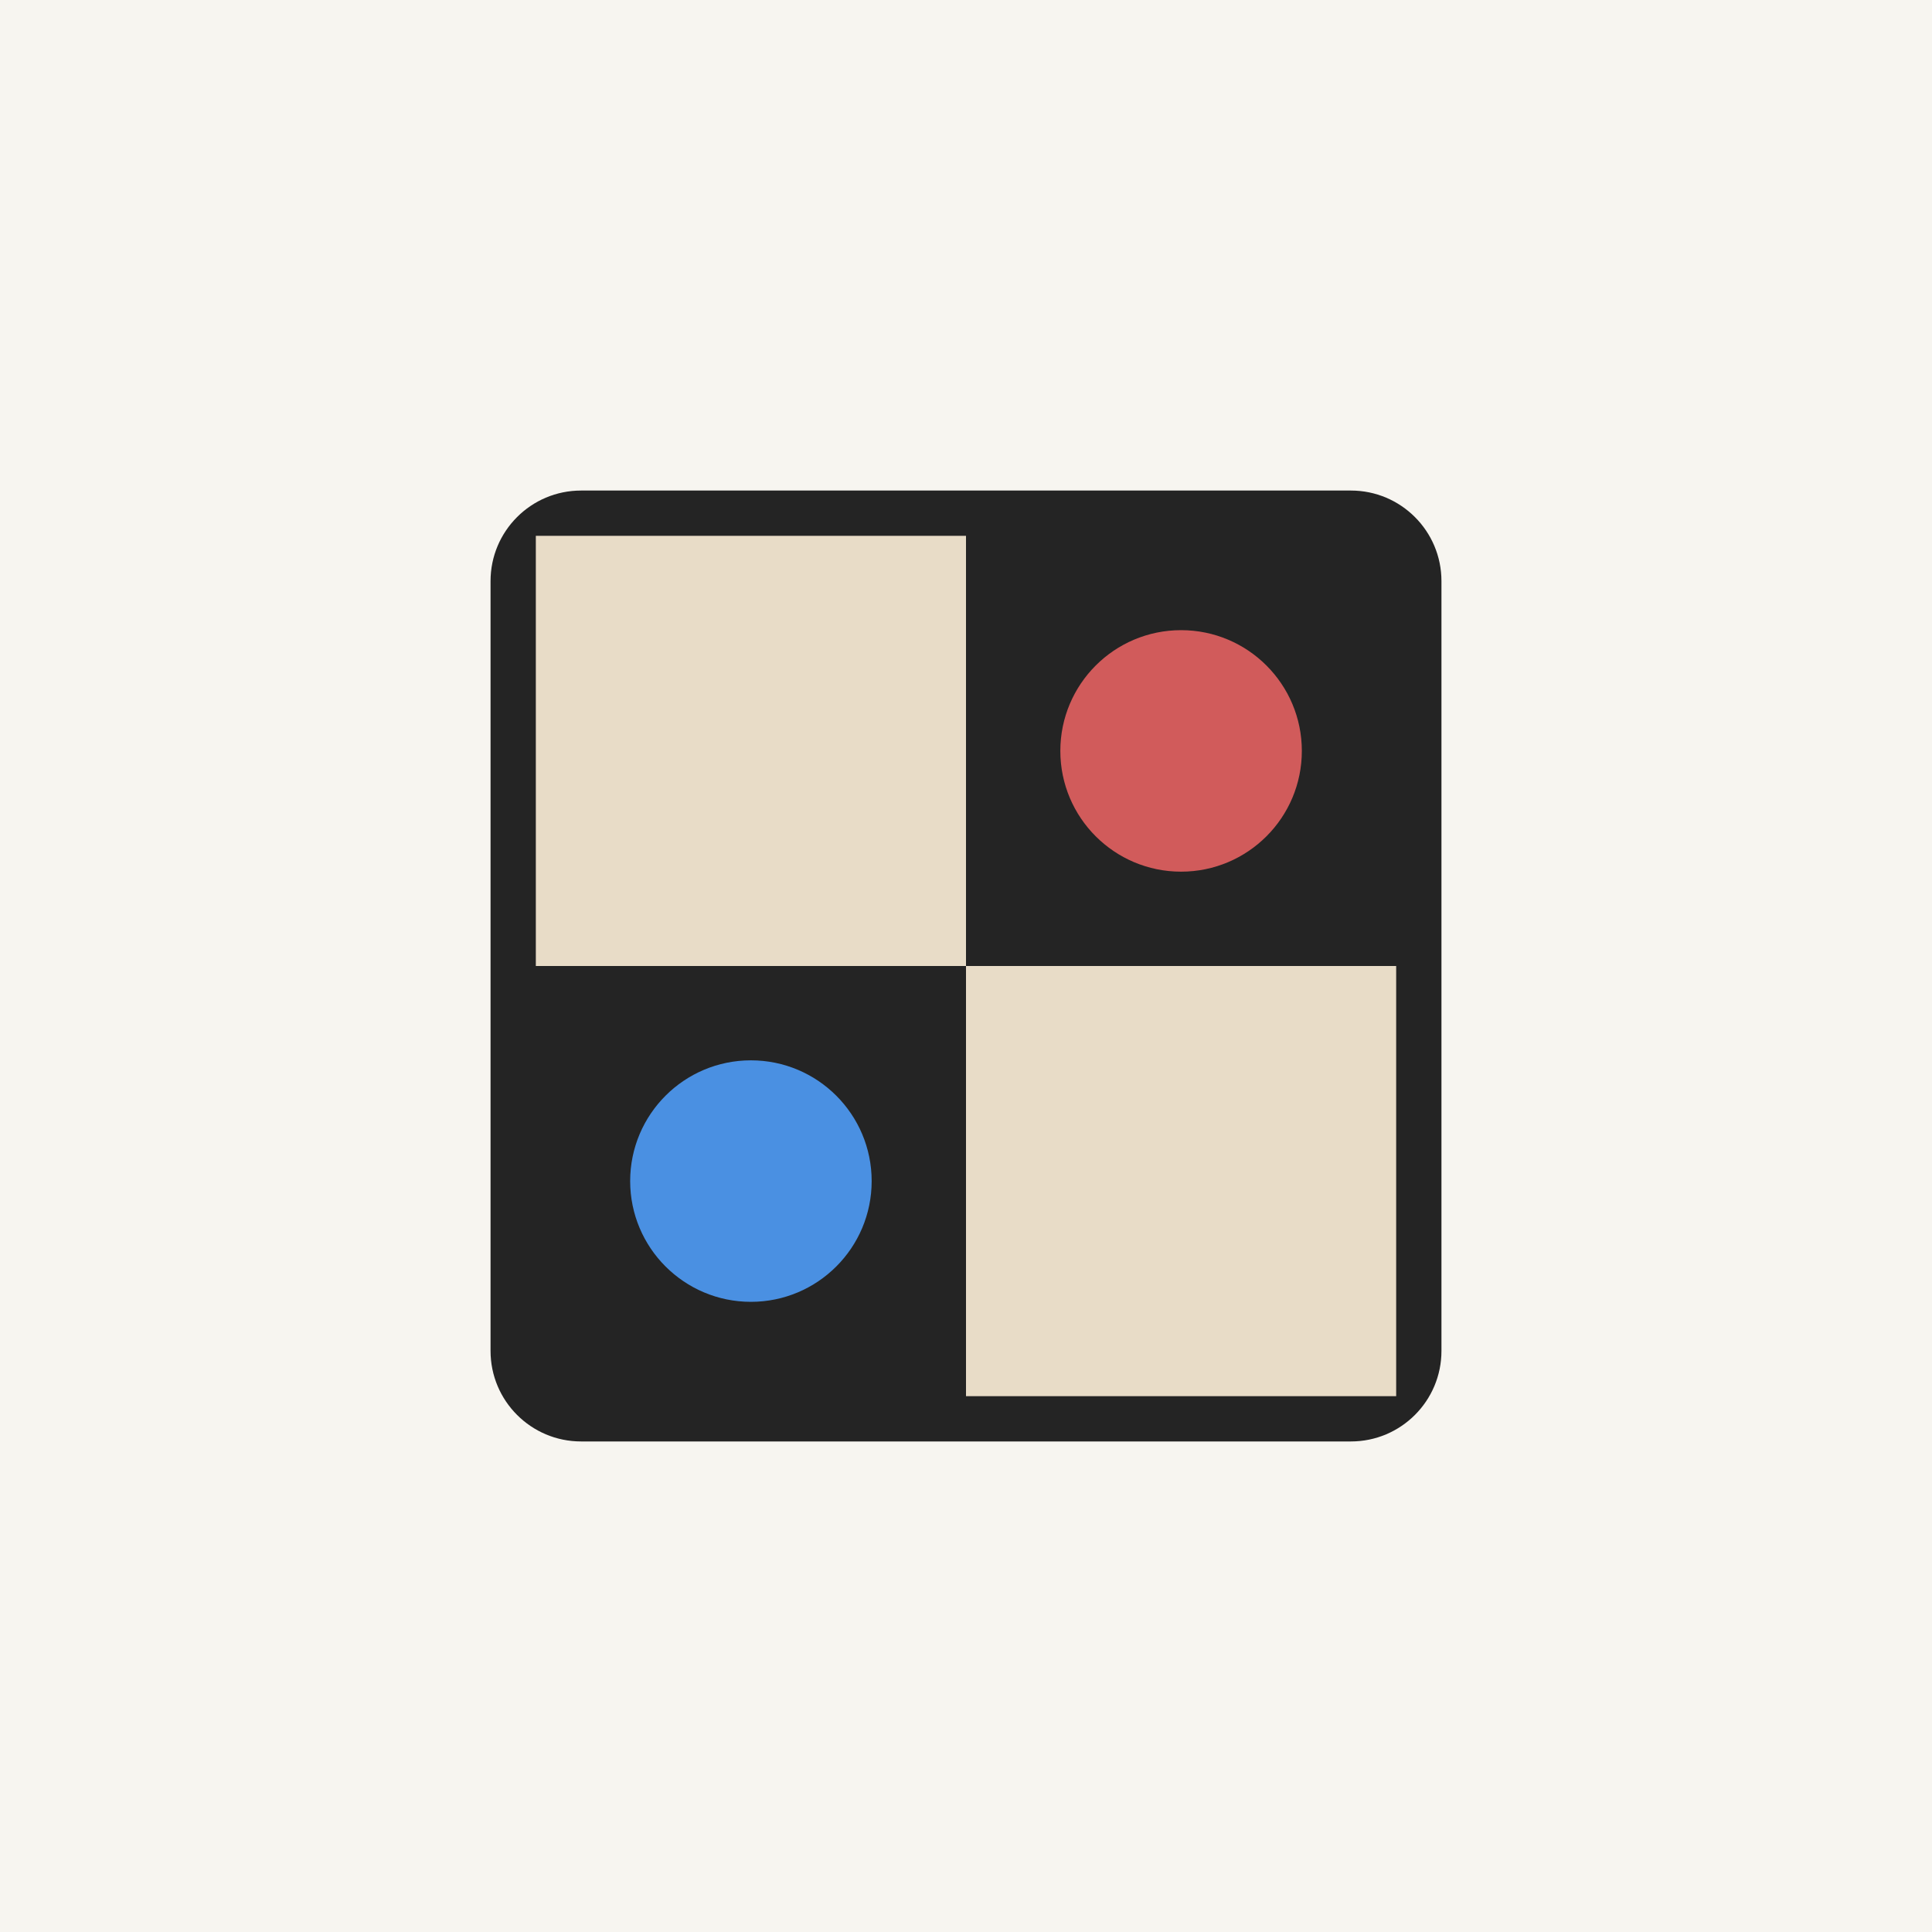
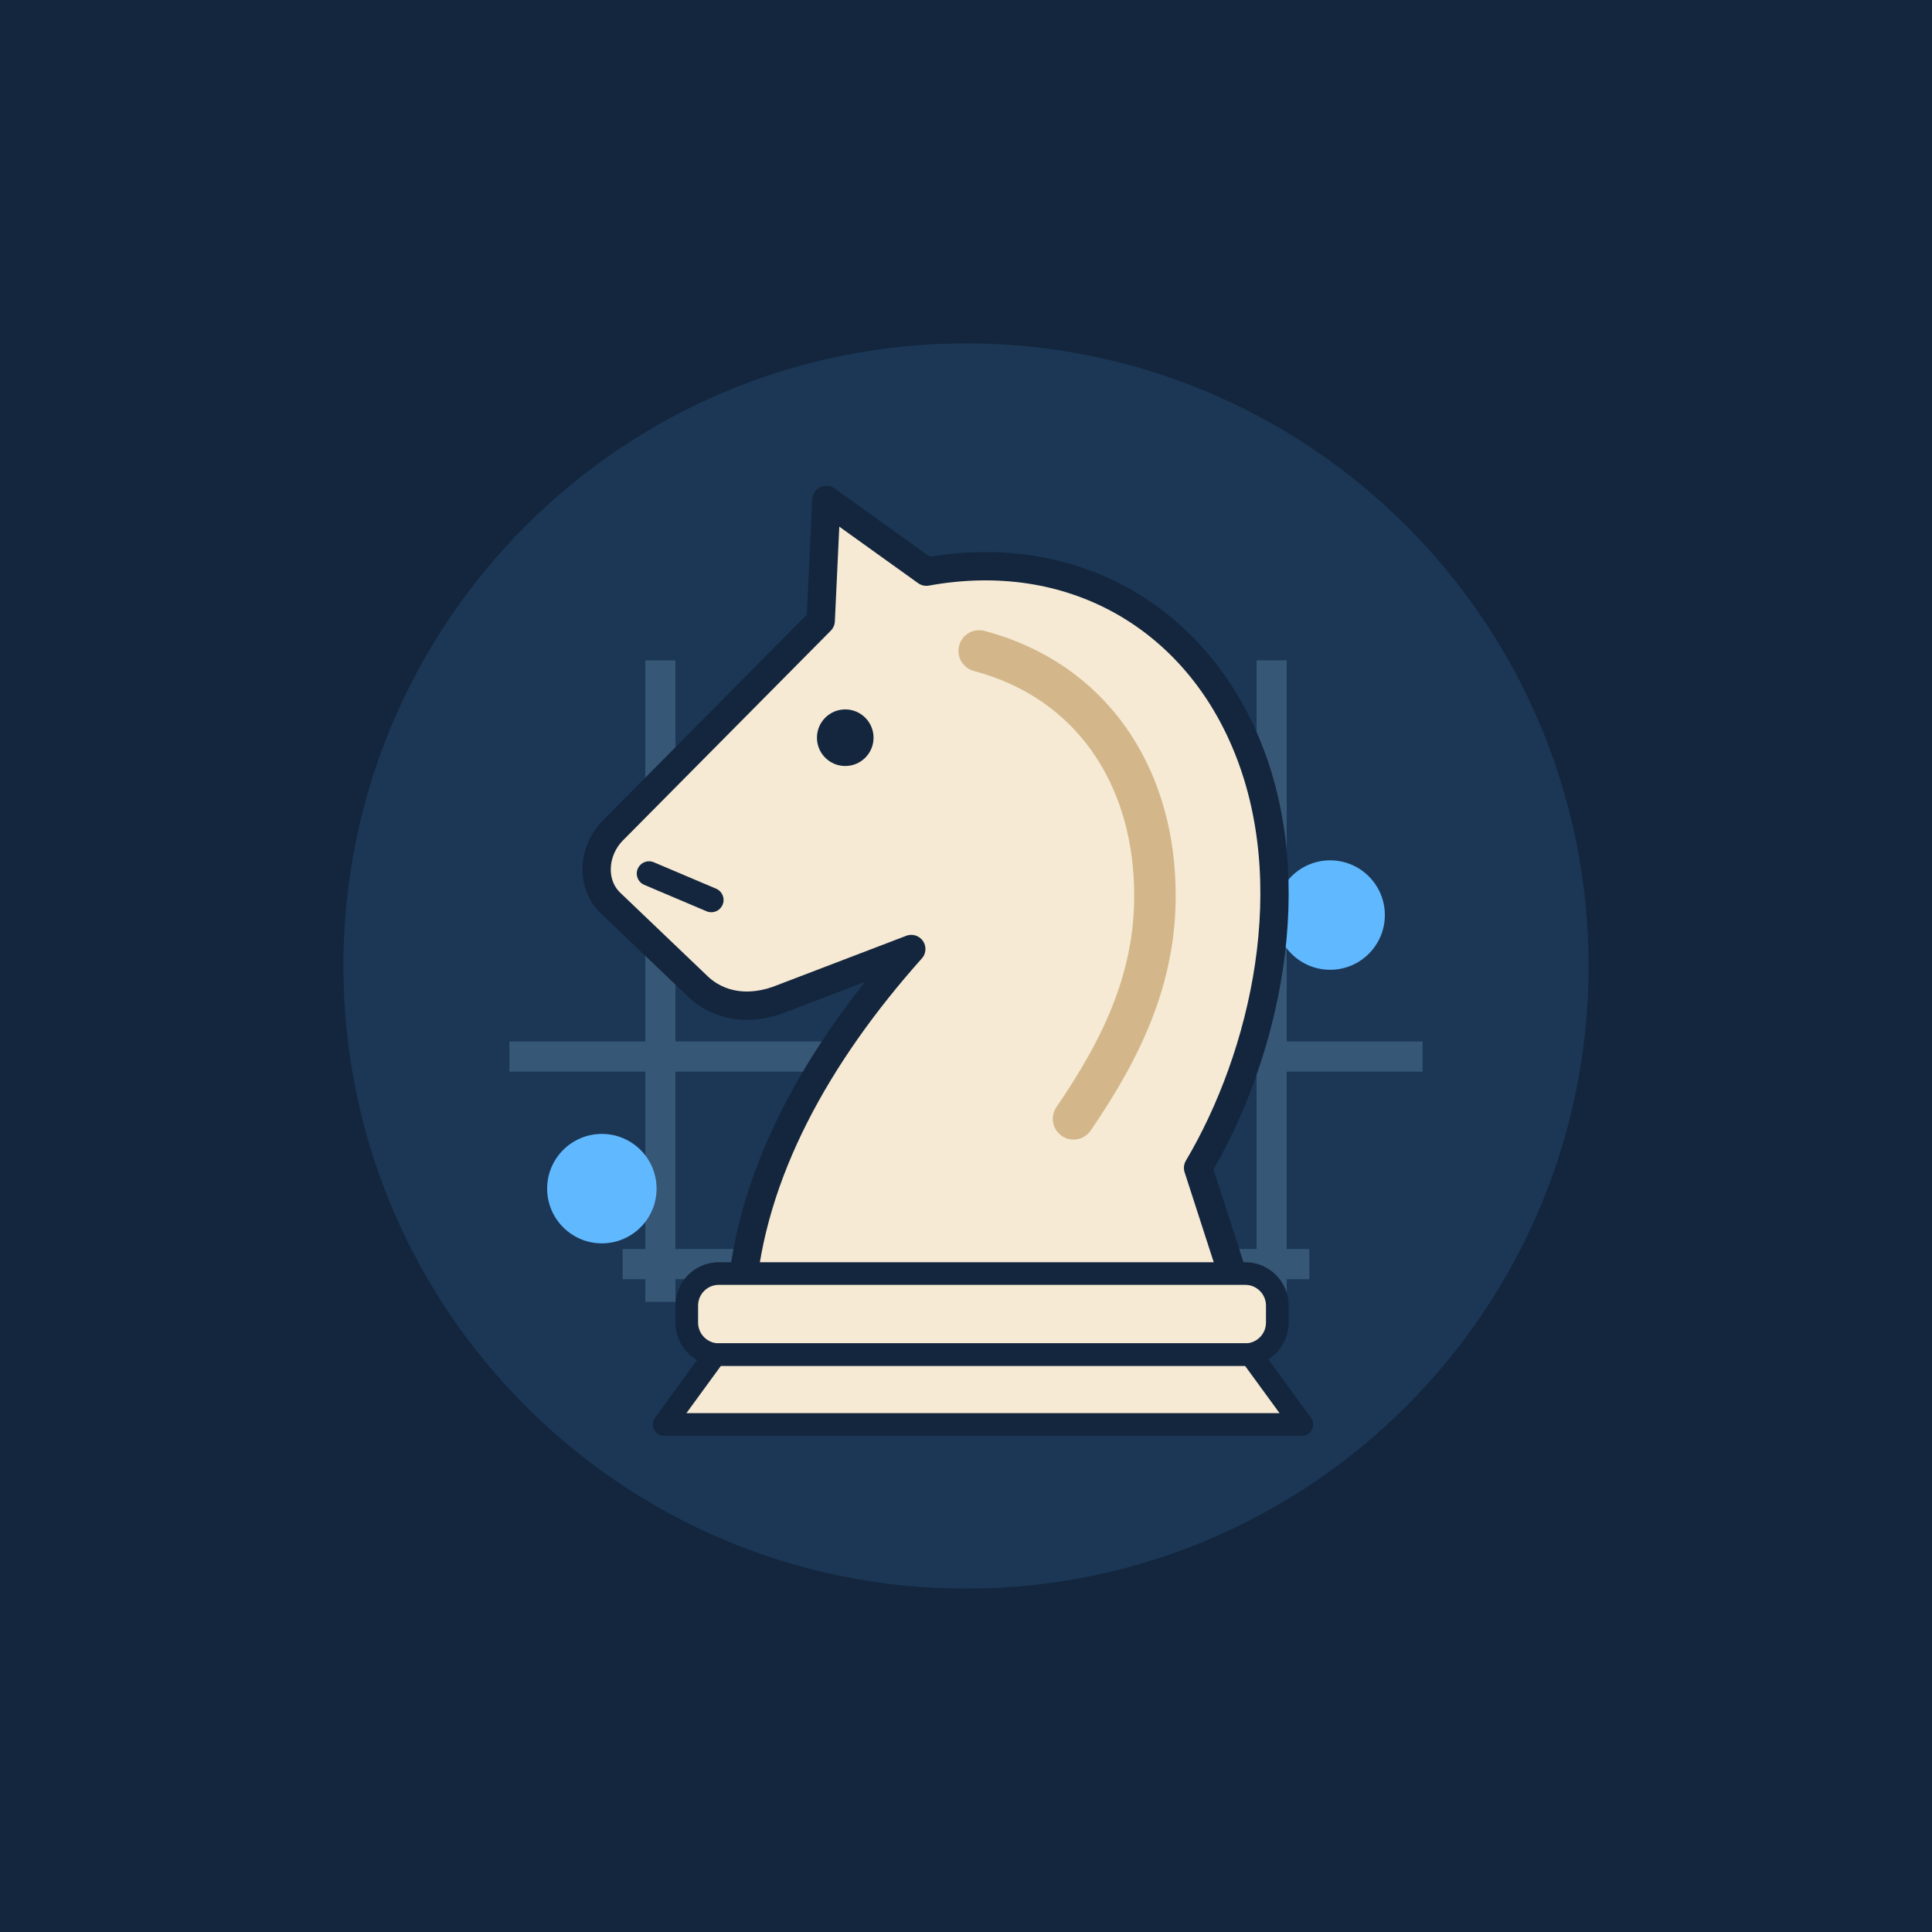
<svg xmlns="http://www.w3.org/2000/svg" width="1024" height="1024" viewBox="0 0 1024 1024">
-   <rect width="1024" height="1024" fill="#F7F5F0" />
-   <rect x="260" y="260" width="504" height="504" rx="48" fill="#242424" />
-   <path d="M284 284H512V512H740V740H512V512H284Z" fill="#E8DCC7" />
-   <circle cx="398" cy="626" r="64" fill="#4A90E2" />
-   <circle cx="626" cy="398" r="64" fill="#D15B5B" />
+   <rect width="1024" height="1024" fill="#13263D" />
+   <circle cx="512" cy="512" r="330" fill="#1B3755" />
+   <path d="M270 560H754M330 670H694M350 350V690M674 350V690" fill="none" stroke="#365776" stroke-width="16" />
+   <circle cx="705" cy="485" r="29" fill="#60B8FF" />
+   <circle cx="319" cy="630" r="29" fill="#60B8FF" />
+   <path d="M393 687C398 622 433 559 483 503L415 529C398 536 381 534 369 522L324 479C313 469 314 451 325 440L435 329L438 265L491 303C568 289 632 327 660 393C692 468 670 560 635 619L657 687Z" fill="#F6EAD4" stroke="#13263D" stroke-width="15" stroke-linejoin="round" />
+   <path d="M519 345C579 361 610 411 612 468C614 516 595 555 569 593" fill="none" stroke="#D3B78B" stroke-width="22" stroke-linecap="round" />
+   <circle cx="448" cy="391" r="15" fill="#13263D" />
+   <path d="M344 463L377 477" fill="none" stroke="#13263D" stroke-width="13" stroke-linecap="round" />
+   <rect x="364" y="675" width="313" height="43" rx="17" fill="#F6EAD4" stroke="#13263D" stroke-width="12" />
+   <path d="M379 718H663L690 755H352Z" fill="#F6EAD4" stroke="#13263D" stroke-width="12" stroke-linejoin="round" />
</svg>
